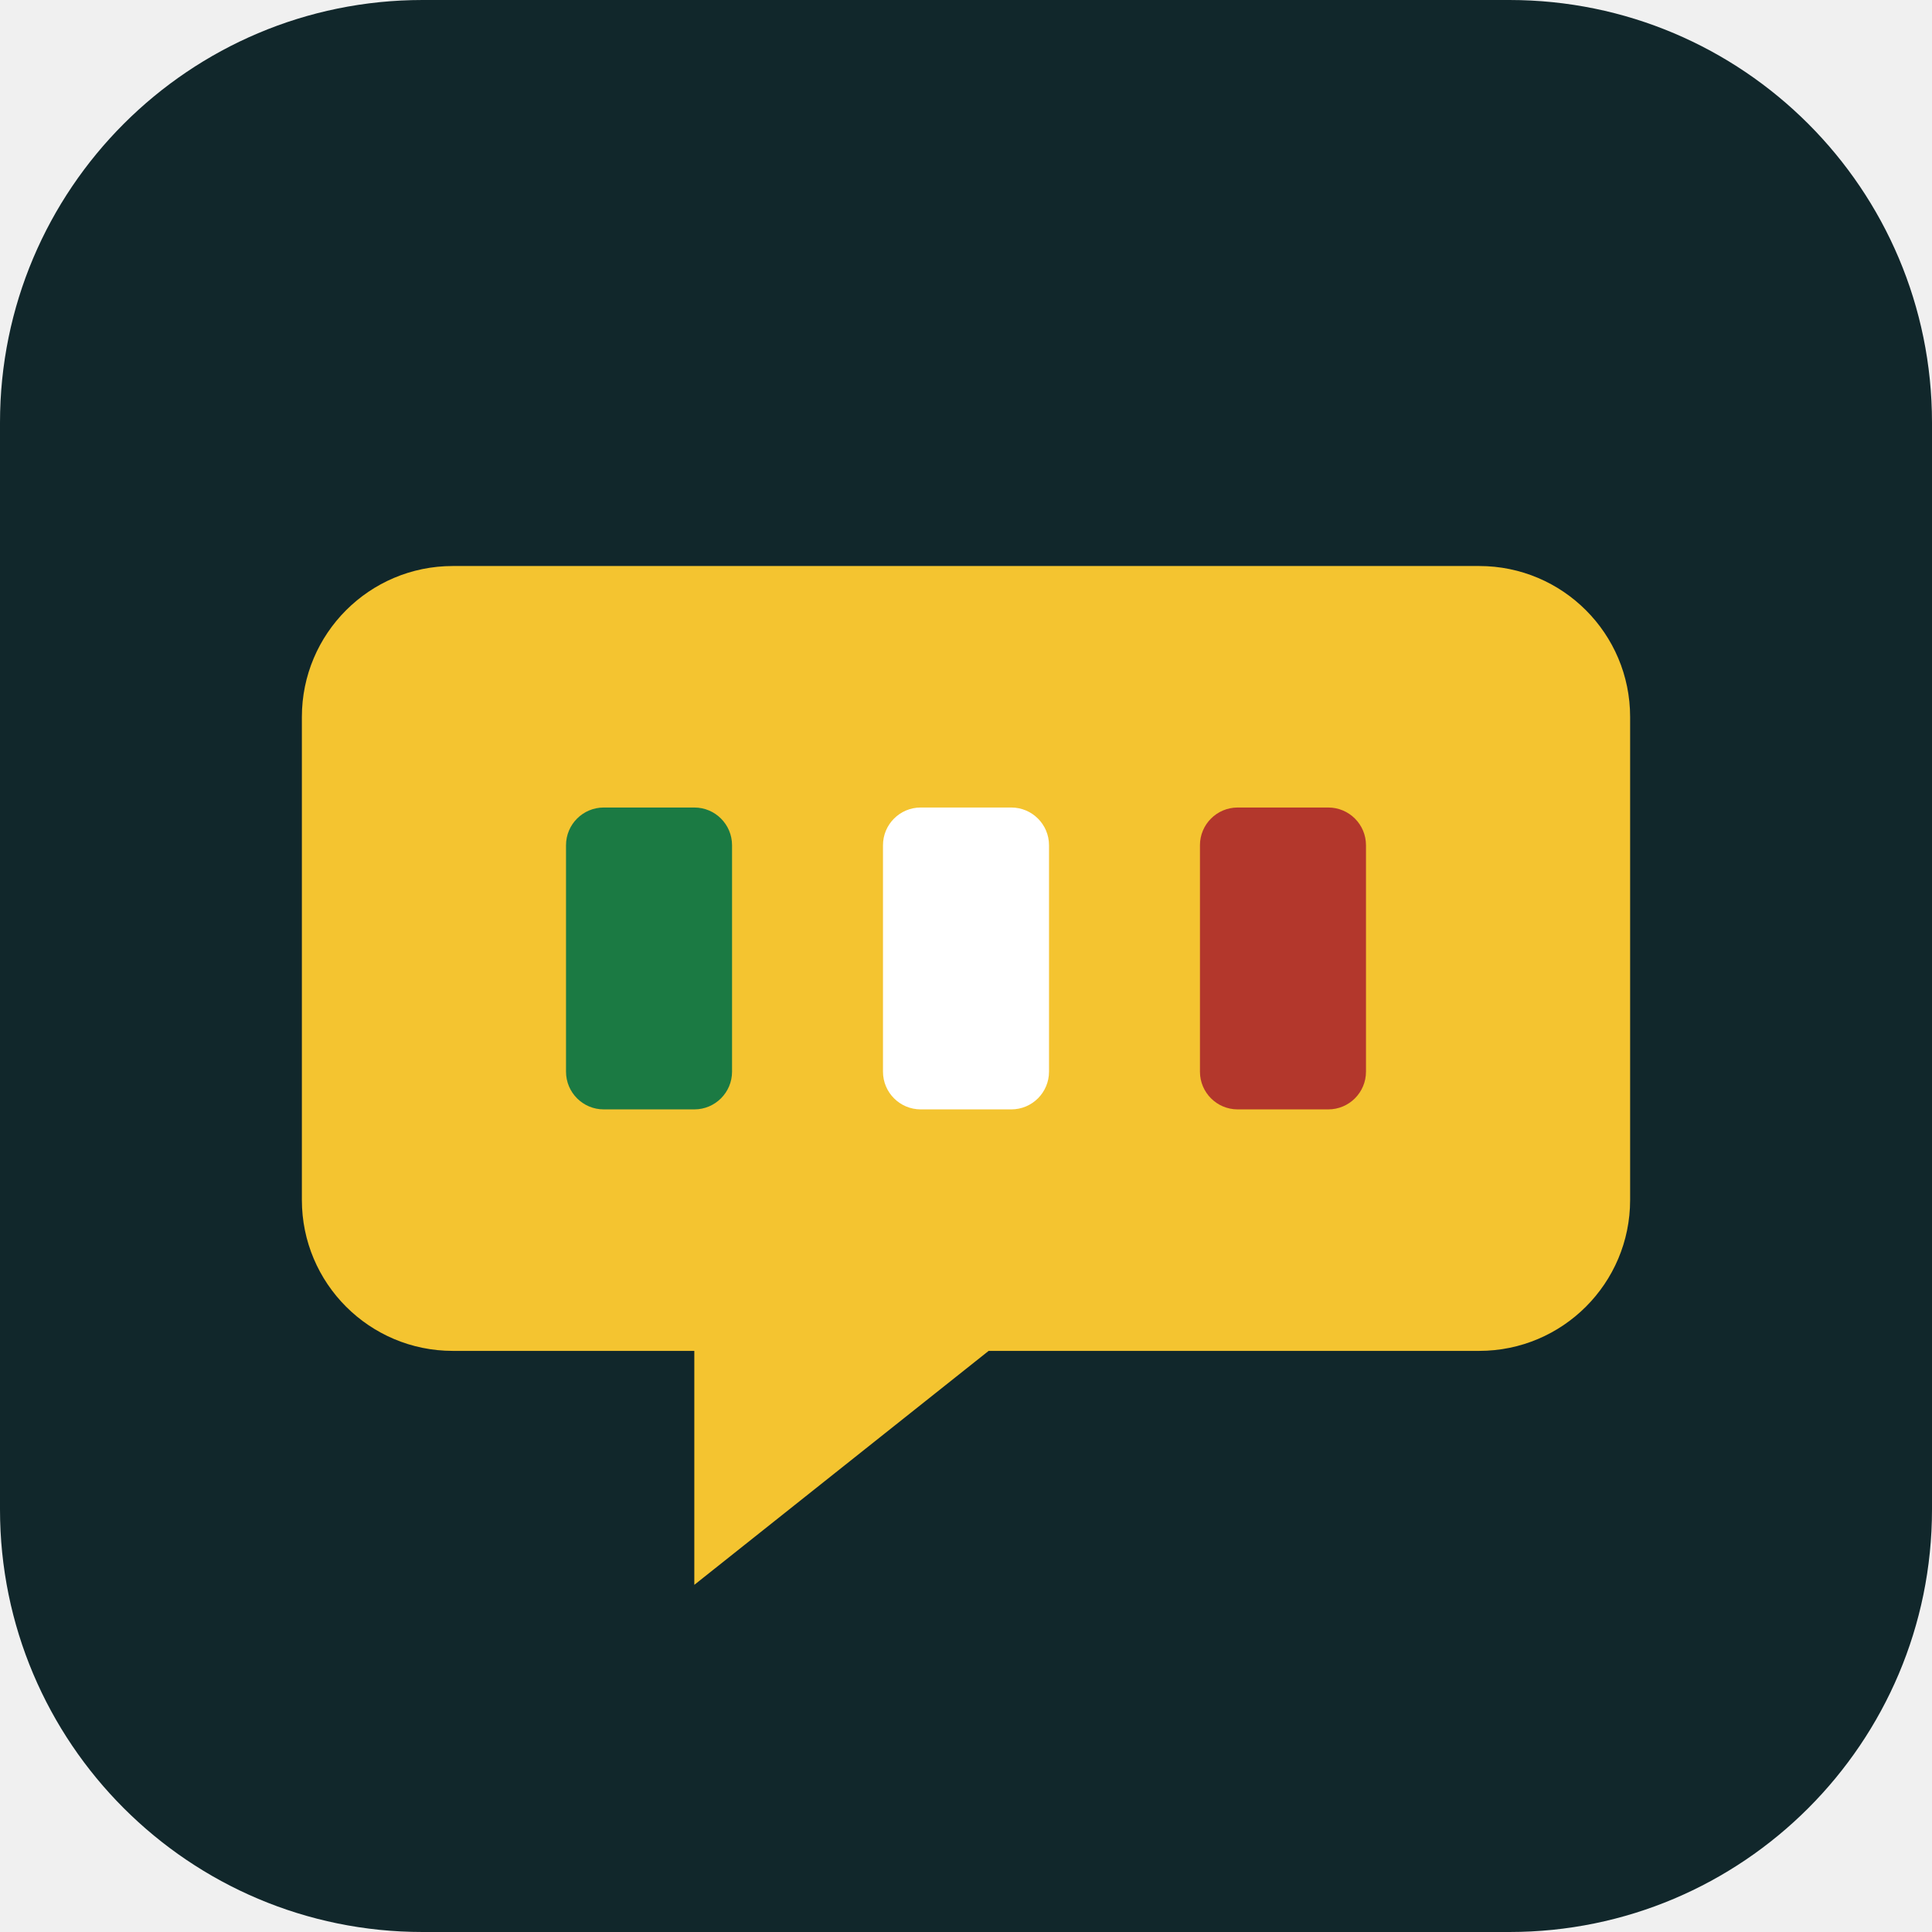
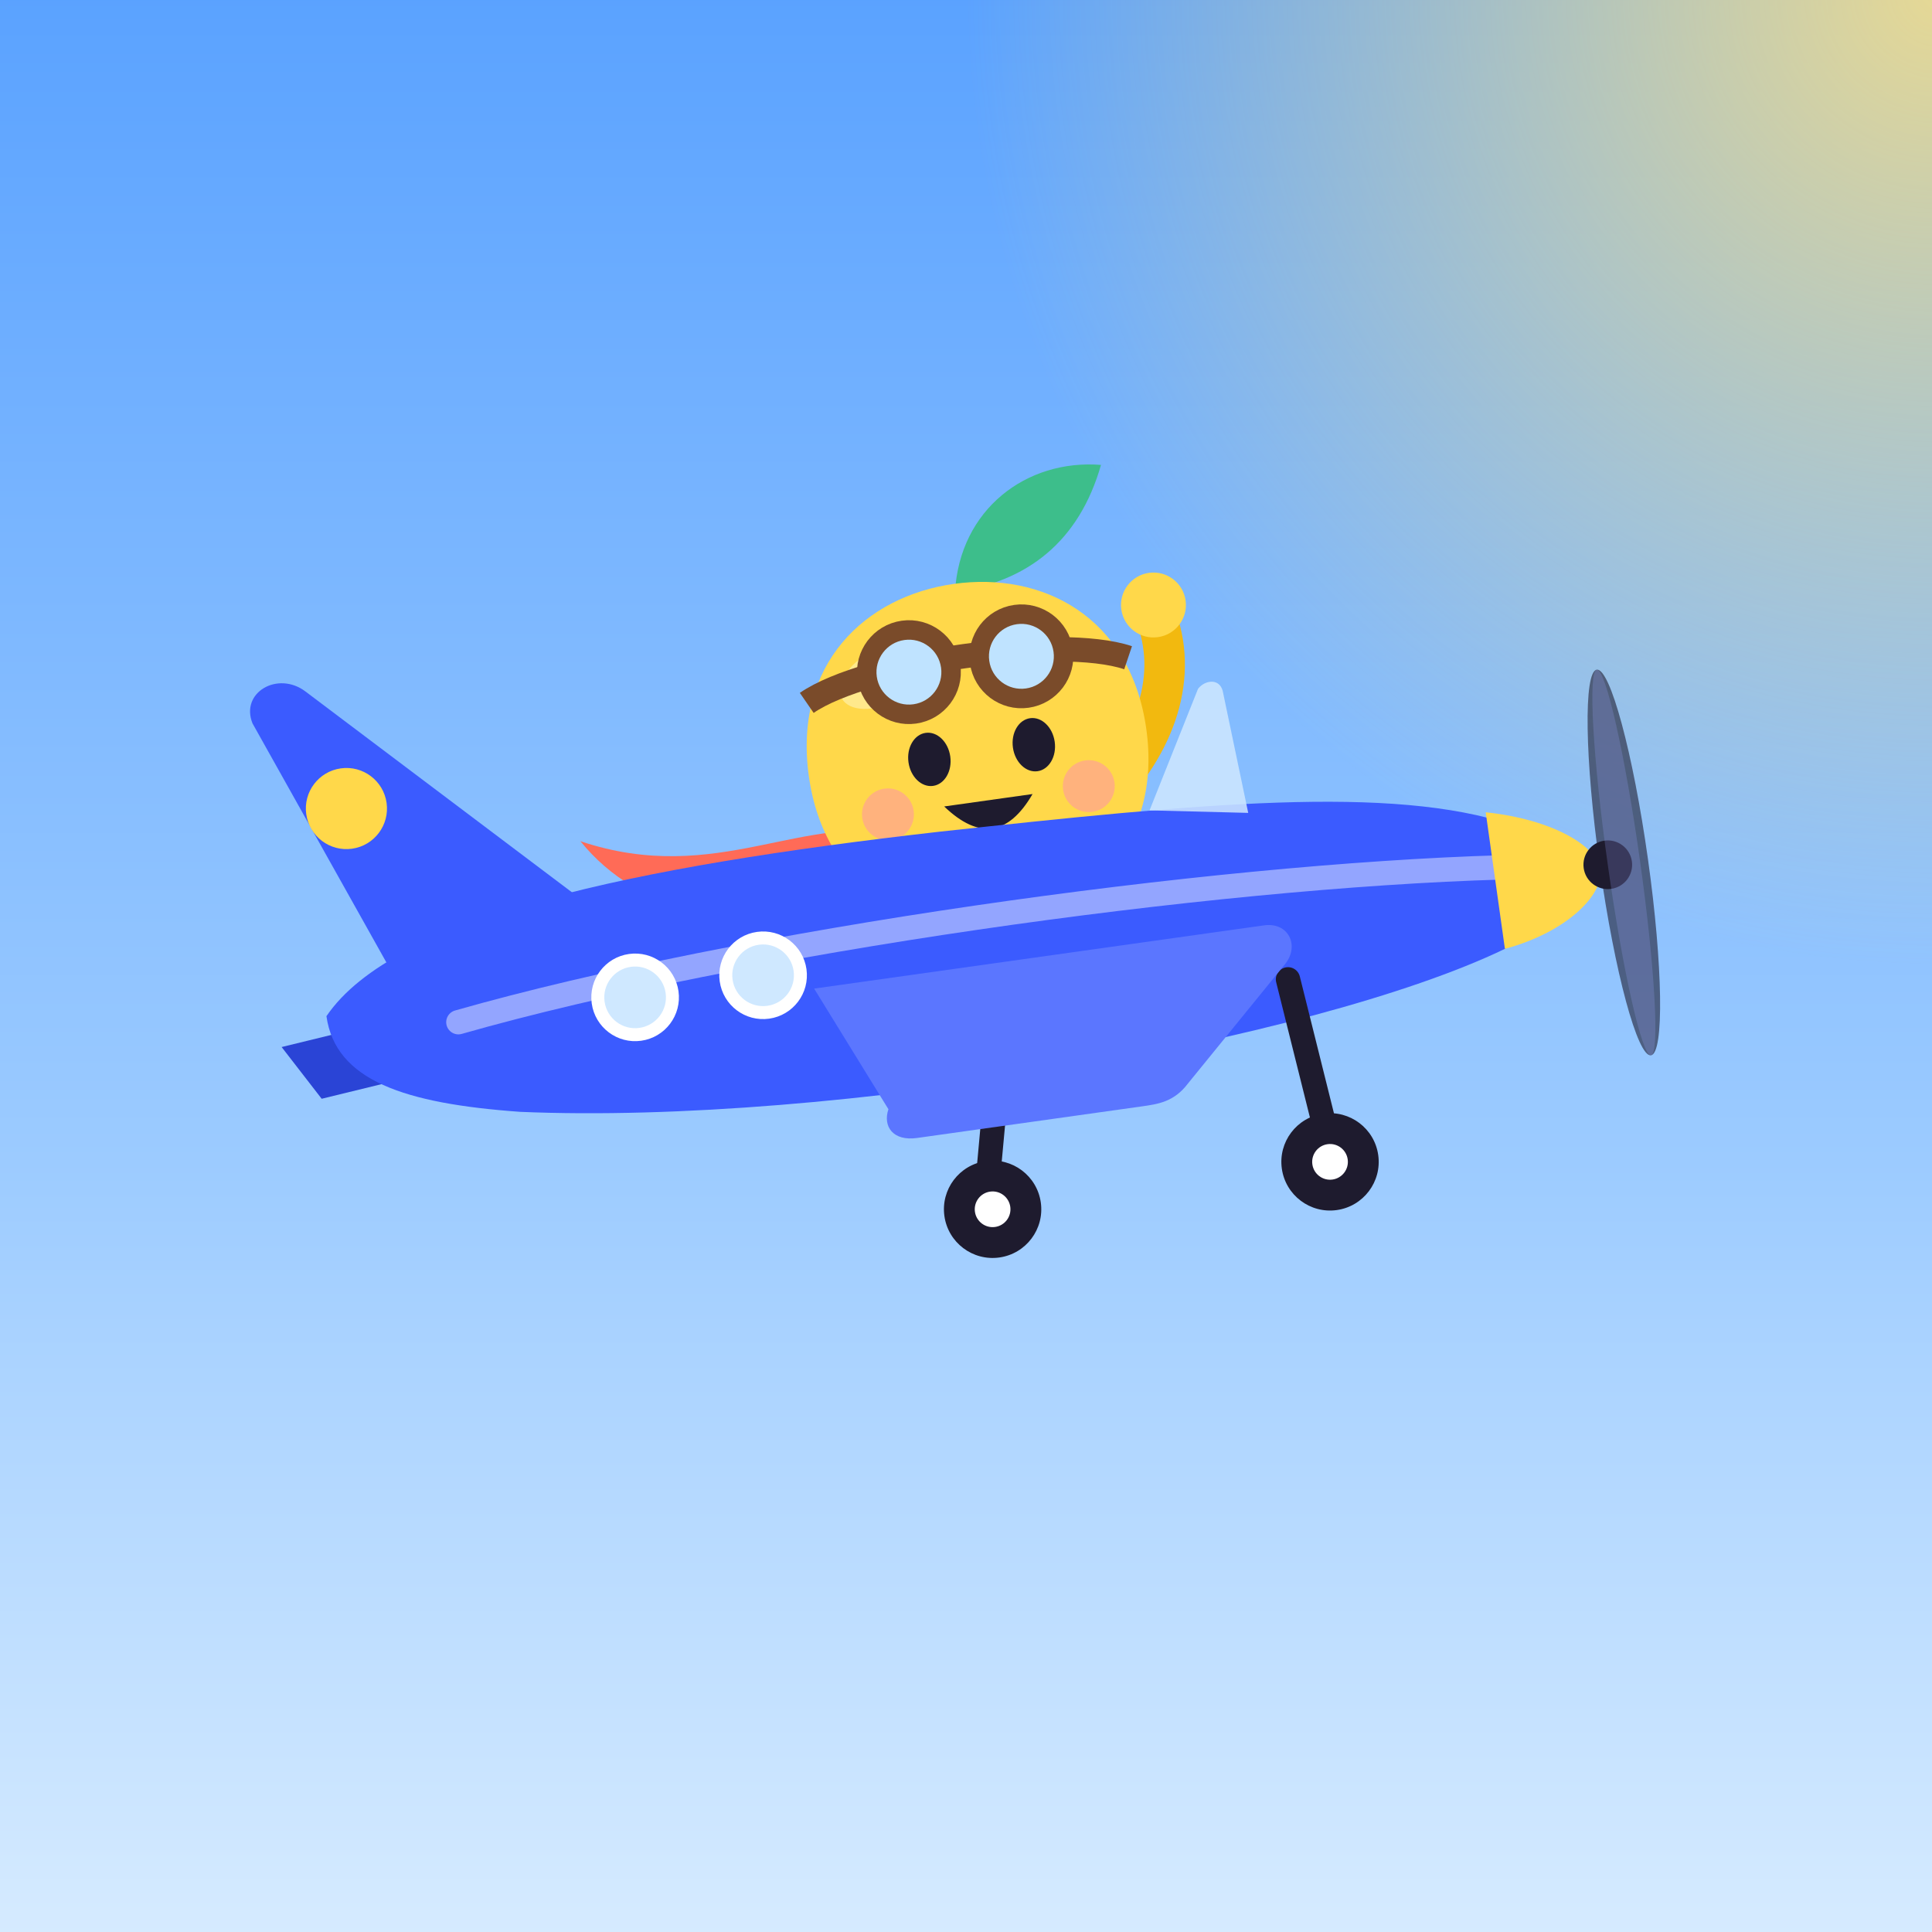
<svg xmlns="http://www.w3.org/2000/svg" viewBox="0 0 512 512">
-   <rect width="512" height="512" rx="112" fill="#11272B" />
-   <path d="M120 150h272a40 40 0 0 1 40 40v128a40 40 0 0 1-40 40H262l-78 62v-62h-64a40 40 0 0 1-40-40V190a40 40 0 0 1 40-40z" fill="#F4C430" />
-   <rect x="150" y="214" width="44" height="80" rx="10" fill="#1B7A43" />
-   <rect x="234" y="214" width="44" height="80" rx="10" fill="#FFFFFF" />
-   <rect x="318" y="214" width="44" height="80" rx="10" fill="#B3372C" />
+   <defs>
+     <linearGradient id="s" x1="0" y1="0" x2="0" y2="1">
+       <stop offset="0" stop-color="#5AA2FF" />
+       <stop offset=".6" stop-color="#9CCBFF" />
+       <stop offset="1" stop-color="#D6EBFF" />
+     </linearGradient>
+     <radialGradient id="u" cx="1" cy="0" r=".5">
+       <stop offset="0" stop-color="#FFE282" stop-opacity=".85" />
+       <stop offset="1" stop-color="#FFE282" stop-opacity="0" />
+     </radialGradient>
+   </defs>
+   <rect width="512" height="512" fill="url(#s)" />
+   <rect width="512" height="512" fill="url(#u)" />
+   <g transform="translate(20 110) rotate(-8 236 133) scale(2.15)">
+     <path class="lp-scarf" d="M104 51 C92 46 80 54 64 46 C70 56 82 60 96 58 L104 57 Z" fill="#FF6B57" />
+     <path class="lp-scarf2" d="M100 55 C90 58 80 64 70 62 C78 68 90 66 100 60 Z" fill="#E2557A" />
+     <path d="M104 62 L136 62 L124 44 C122 42 118 42 116 44 Z" fill="#2A44D6" />
+     <g class="lp-pilot">
+       <path d="M114 22 C116 12 125 7 134 9 C130 18 123 22 114 22 Z" fill="#3DBE8B" />
+       <path class="lp-arm" d="M128 50 C136 44 140 36 138 28" stroke="#F2B90F" stroke-width="5" fill="none" stroke-linecap="round" />
+       <circle class="lp-arm" cx="138" cy="27" r="4" fill="#FFD84A" />
+       <path d="M93 42 C93 28 103 21 114 21 C125 21 135 28 135 42 C135 56 125 63 114 63 C103 63 93 56 93 42 Z" fill="#FFD84A" />
+       <ellipse cx="104" cy="31" rx="6" ry="3.4" fill="#FFE98C" transform="rotate(-20 104 31)" />
+       <path d="M94 33 C102 29 126 29 134 33" stroke="#7A4B2A" stroke-width="3" fill="none" />
+       <circle cx="107" cy="31" r="5.2" fill="#BFE3FF" stroke="#7A4B2A" stroke-width="2.4" />
+       <circle cx="121" cy="31" r="5.2" fill="#BFE3FF" stroke="#7A4B2A" stroke-width="2.4" />
+       <ellipse class="lp-blink" cx="108" cy="42" rx="2.6" ry="3.3" fill="#1E1B2E" />
+       <ellipse class="lp-blink" cx="121" cy="42" rx="2.6" ry="3.3" fill="#1E1B2E" />
+       <circle cx="102" cy="48" r="3.2" fill="#FFA98A" opacity=".8" />
+       <circle cx="127" cy="48" r="3.2" fill="#FFA98A" opacity=".8" />
+       <path d="M109 48 Q114.5 55 120 48 Z" fill="#1E1B2E" />
+     </g>
+     <path d="M40 62 L26 26 C25 22 30 20 33 23 L64 54 Z" fill="#3B5BFF" />
+     <circle cx="36" cy="38" r="5" fill="#FFD84A" />
+     <path d="M24 66 L54 63 L58 70 L28 73 Z" fill="#2A44D6" />
+     <path d="M30 63 C40 52 70 50 108 51 C140 52 164 53 178 60 C185 64 184 72 175 75 C150 83 90 85 52 78 C38 75 30 71 30 63 Z" fill="#3B5BFF" />
+     <path d="M46 66 C82 61 140 61 176 65" stroke="#fff" stroke-opacity=".45" stroke-width="3" fill="none" stroke-linecap="round" />
+     <circle cx="68" cy="66" r="4.6" fill="#CFE8FF" stroke="#fff" stroke-width="1.6" />
+     <circle cx="84" cy="65.5" r="4.6" fill="#CFE8FF" stroke="#fff" stroke-width="1.6" />
+     <path d="M134 52 L142 38 C143 37 145 37 145 39 L146 54 Z" fill="#CFE8FF" opacity=".85" />
+     <path d="M112 77 L108 94" stroke="#1E1B2E" stroke-width="3" stroke-linecap="round" />
+     <path d="M148 75 L150 94" stroke="#1E1B2E" stroke-width="3" stroke-linecap="round" />
+     <circle cx="108" cy="98" r="6" fill="#1E1B2E" />
+     <circle cx="108" cy="98" r="2.2" fill="#fff" />
+     <circle cx="150" cy="98" r="6" fill="#1E1B2E" />
+     <circle cx="150" cy="98" r="2.2" fill="#fff" />
+     <path d="M90 68 L146 68 C149 68 150 71 148 73 L134 86 C132 88 130 88 128 88 L100 88 C97 88 96 86 97 84 Z" fill="#5B76FF" />
+     <path d="M175 58 C183 60 188 64 188 67 C188 70 183 74 175 75 Z" fill="#FFD84A" />
+     <circle cx="189" cy="66.5" r="3" fill="#1E1B2E" />
+     <ellipse class="lp-prop" cx="191" cy="66.5" rx="3" ry="24" fill="#1E1B2E" opacity=".6" />
+     <ellipse cx="191" cy="66.5" rx="2" ry="24" fill="#9AA6FF" opacity=".22" />
+   </g>
</svg>
